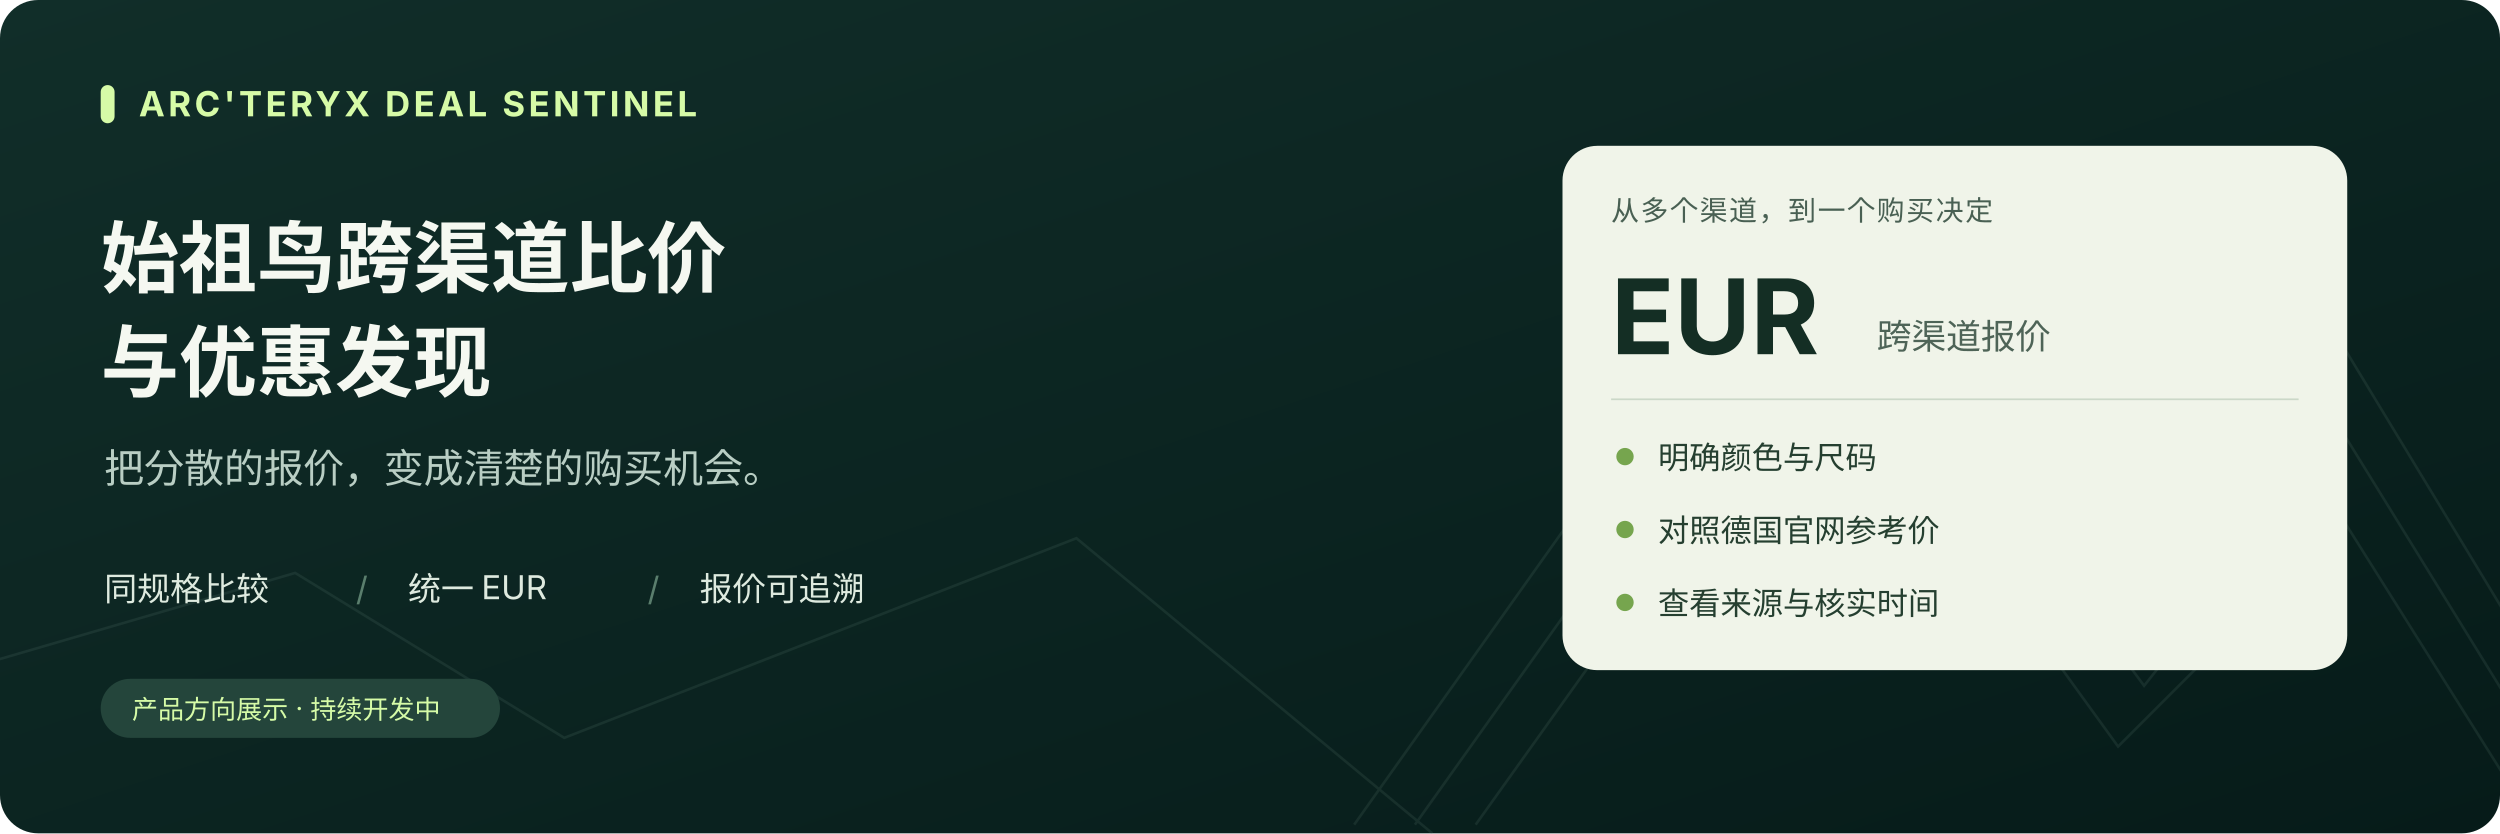
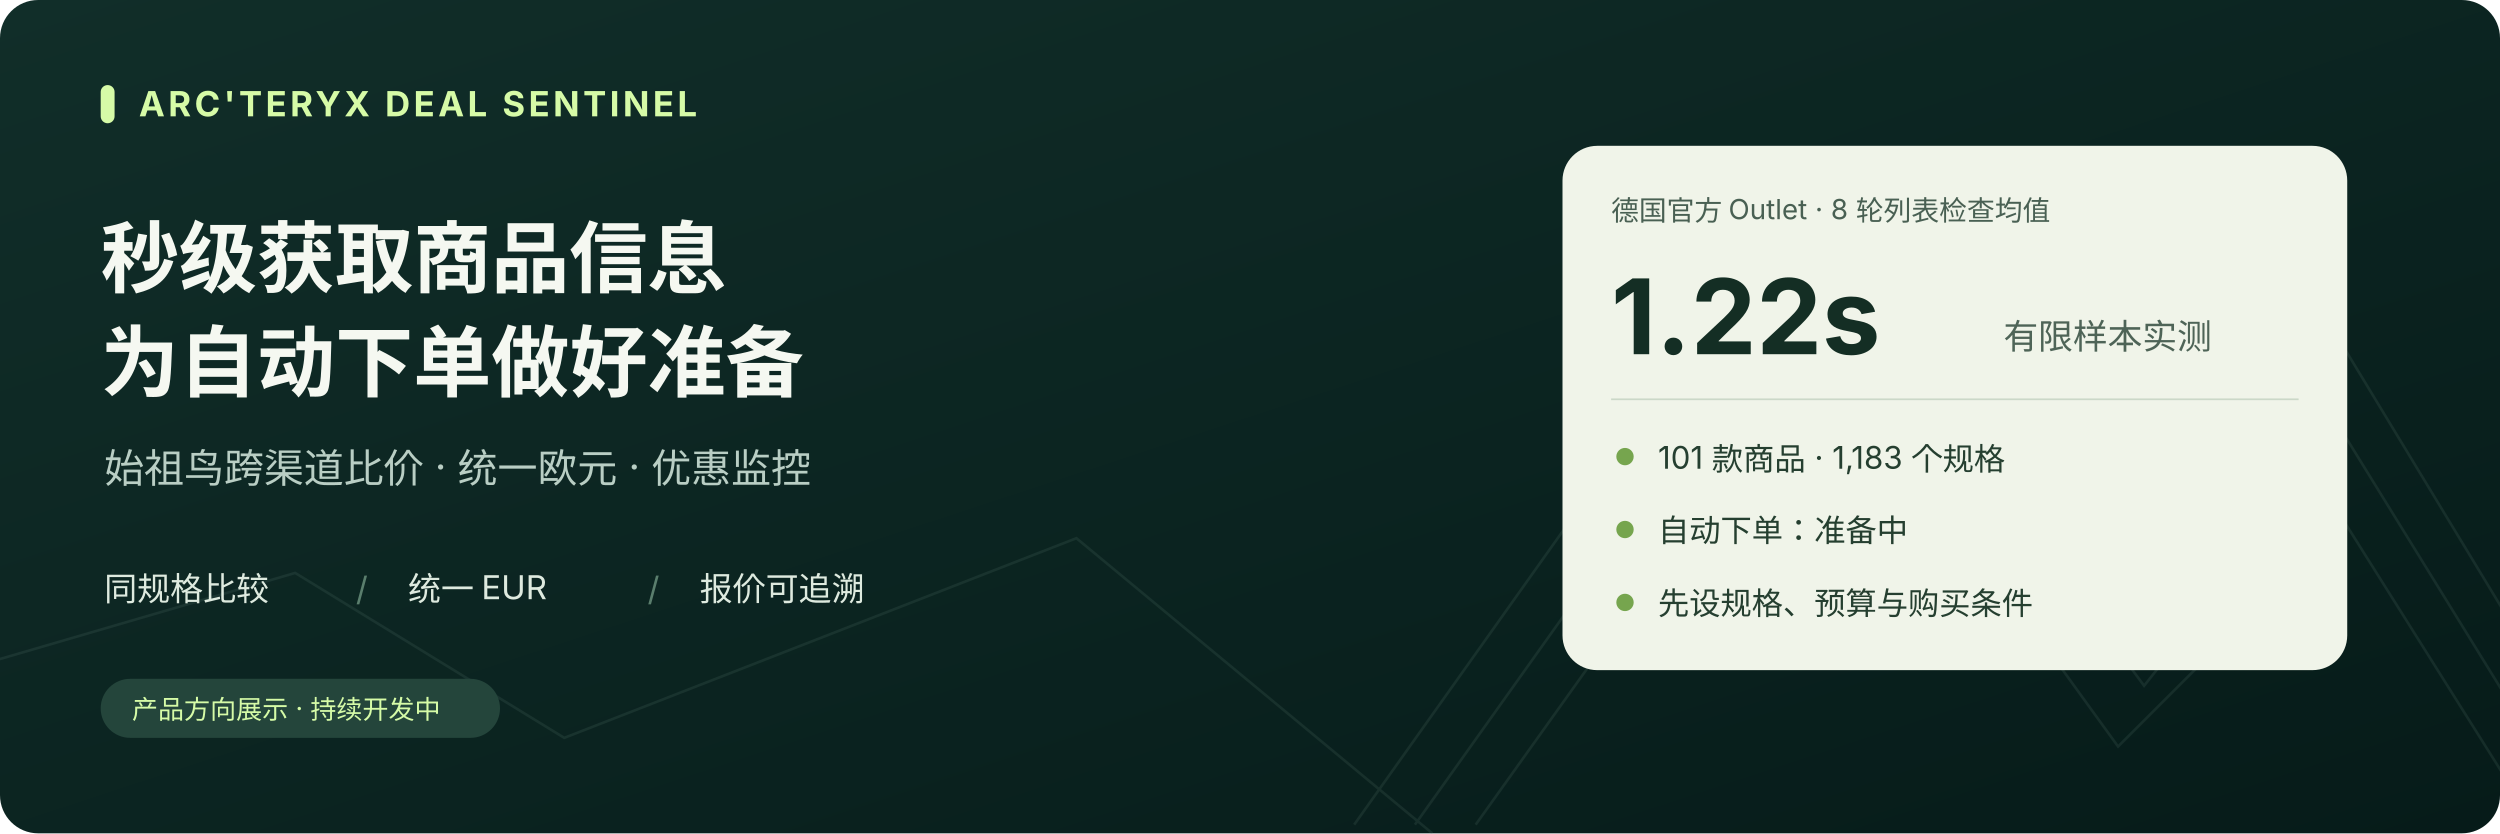
<svg xmlns="http://www.w3.org/2000/svg" width="1440" height="480" viewBox="0 0 1440 480" role="img" aria-labelledby="title desc">
  <defs>
    <linearGradient id="bg" x1="0" y1="0" x2="1" y2="1">
      <stop stop-color="#112e29" />
      <stop offset="1" stop-color="#061b19" />
    </linearGradient>
    <linearGradient id="line" x1="0" y1="0" x2="1" y2="0">
      <stop stop-color="#50736b" />
      <stop offset="1" stop-color="#d6fba7" />
    </linearGradient>
  </defs>
  <rect width="1440" height="480" rx="22" fill="url(#bg)" />
  <g fill="none" stroke="#64877b" opacity=".16" stroke-width="1.5">
    <path d="M780 475 1050 95 1250 360 1350 200 1450 365" />
    <path d="M815 475 1050 145 1235 395 1350 250 1450 412" />
    <path d="M850 475 1050 195 1220 430 1350 300 1450 459" />
    <path d="M-70 400 170 330 325 425 620 310 825 480" />
  </g>
  <g font-family="-apple-system,BlinkMacSystemFont,'Segoe UI','PingFang SC','Microsoft YaHei',sans-serif">
    <rect x="58" y="49" width="8" height="22" rx="4" fill="#d6fba7" />
    <text x="80" y="67" fill="#d6fba7" font-size="20" font-weight="650" letter-spacing="2">ARC'TERYX DEAL SENTINEL</text>
-     <text x="58" y="165" fill="#f5f8f1" font-size="45" font-weight="650">始祖鸟跨渠道比价</text>
-     <text x="58" y="225" fill="#f5f8f1" font-size="45" font-weight="650">与优惠发现</text>
-     <text x="60" y="278" fill="#b9cec4" font-size="23">把分散的报价，变成清楚的购买机会。</text>
+     <text x="58" y="165" fill="#f5f8f1" font-size="45" font-weight="650">秒级获取商品信息</text>
+     <text x="58" y="225" fill="#f5f8f1" font-size="45" font-weight="650">为自动下单做好准备</text>
+     <text x="60" y="278" fill="#b9cec4" font-size="23">始祖鸟跨渠道比价 · 统一欧元 · 优惠监控</text>
    <g fill="#deeadf" font-size="19">
      <text x="60" y="346">同规格比较</text>
      <text x="205" y="346" fill="#5a7e6d">/</text>
      <text x="235" y="346">统一 EUR</text>
      <text x="373" y="346" fill="#5a7e6d">/</text>
      <text x="403" y="346">报价可追溯</text>
    </g>
    <rect x="58" y="391" width="230" height="34" rx="17" fill="#24453b" />
    <text x="76" y="414" fill="#d6fba7" font-size="15">产品方向展示 · 持续开发中</text>
    <g transform="translate(900 84)">
      <rect width="452" height="302" rx="20" fill="#f0f4e9" />
-       <text x="28" y="43" fill="#496053" font-size="16" letter-spacing="1">从多个渠道，到一个购买决定</text>
-       <text x="28" y="120" fill="#142e24" font-size="60" font-weight="700">EUR</text>
-       <text x="181" y="117" fill="#4e6457" font-size="20">跨渠道报价</text>
+       <text x="28" y="43" fill="#496053" font-size="16">德国官方 Outlet · 8 轮列表检查均值</text>
+       <text x="28" y="120" fill="#142e24" font-size="60" font-weight="700">1.22s</text>
+       <text x="254" y="117" fill="#4e6457" font-size="20">有限样本实测</text>
      <path d="M28 146H424" stroke="#cbd8c8" />
      <g fill="#253f30" font-size="18">
        <circle cx="36" cy="179" r="5" fill="#76a54e" />
-         <text x="55" y="186">明确颜色与尺码</text>
+         <text x="55" y="186">101 款商品 · 1,183 个规格</text>
        <circle cx="36" cy="221" r="5" fill="#76a54e" />
-         <text x="55" y="228">对照德国官网参考价</text>
+         <text x="55" y="228">自动下单：准备中</text>
        <circle cx="36" cy="263" r="5" fill="#76a54e" />
-         <text x="55" y="270">查看来源与核实时间</text>
+         <text x="55" y="270">先设规格、预算与购买条件</text>
      </g>
    </g>
  </g>
</svg>
